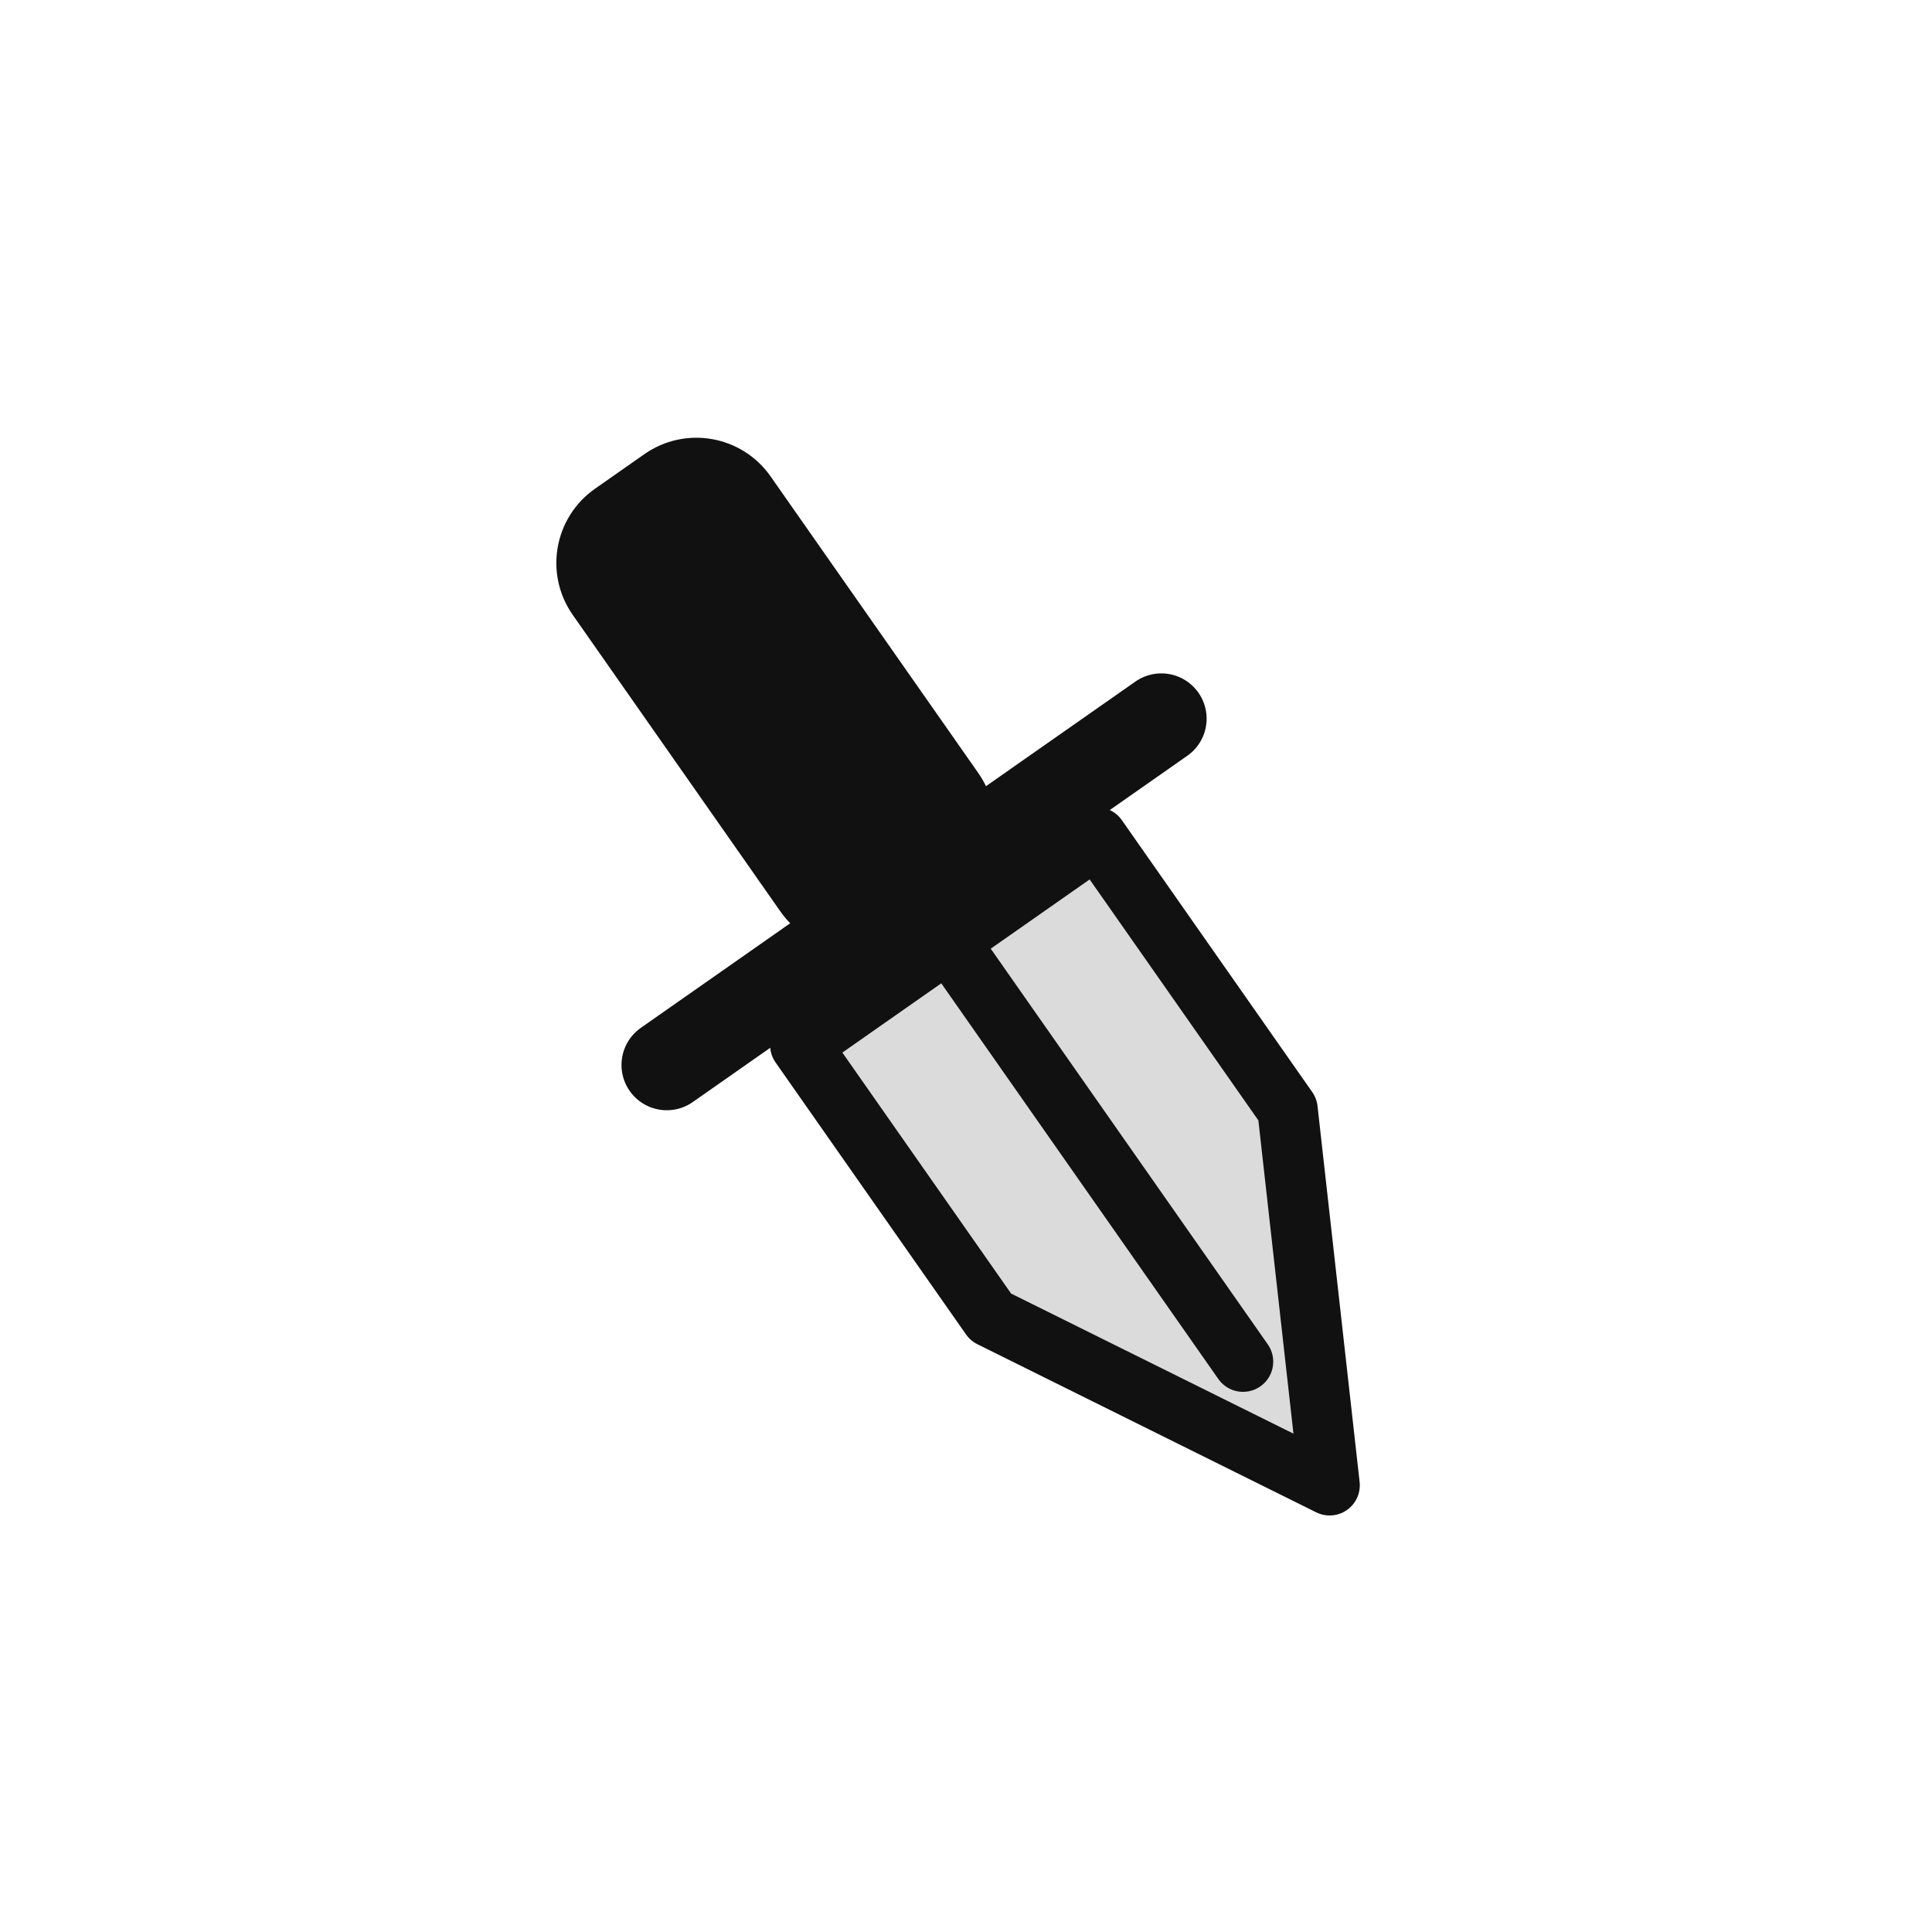
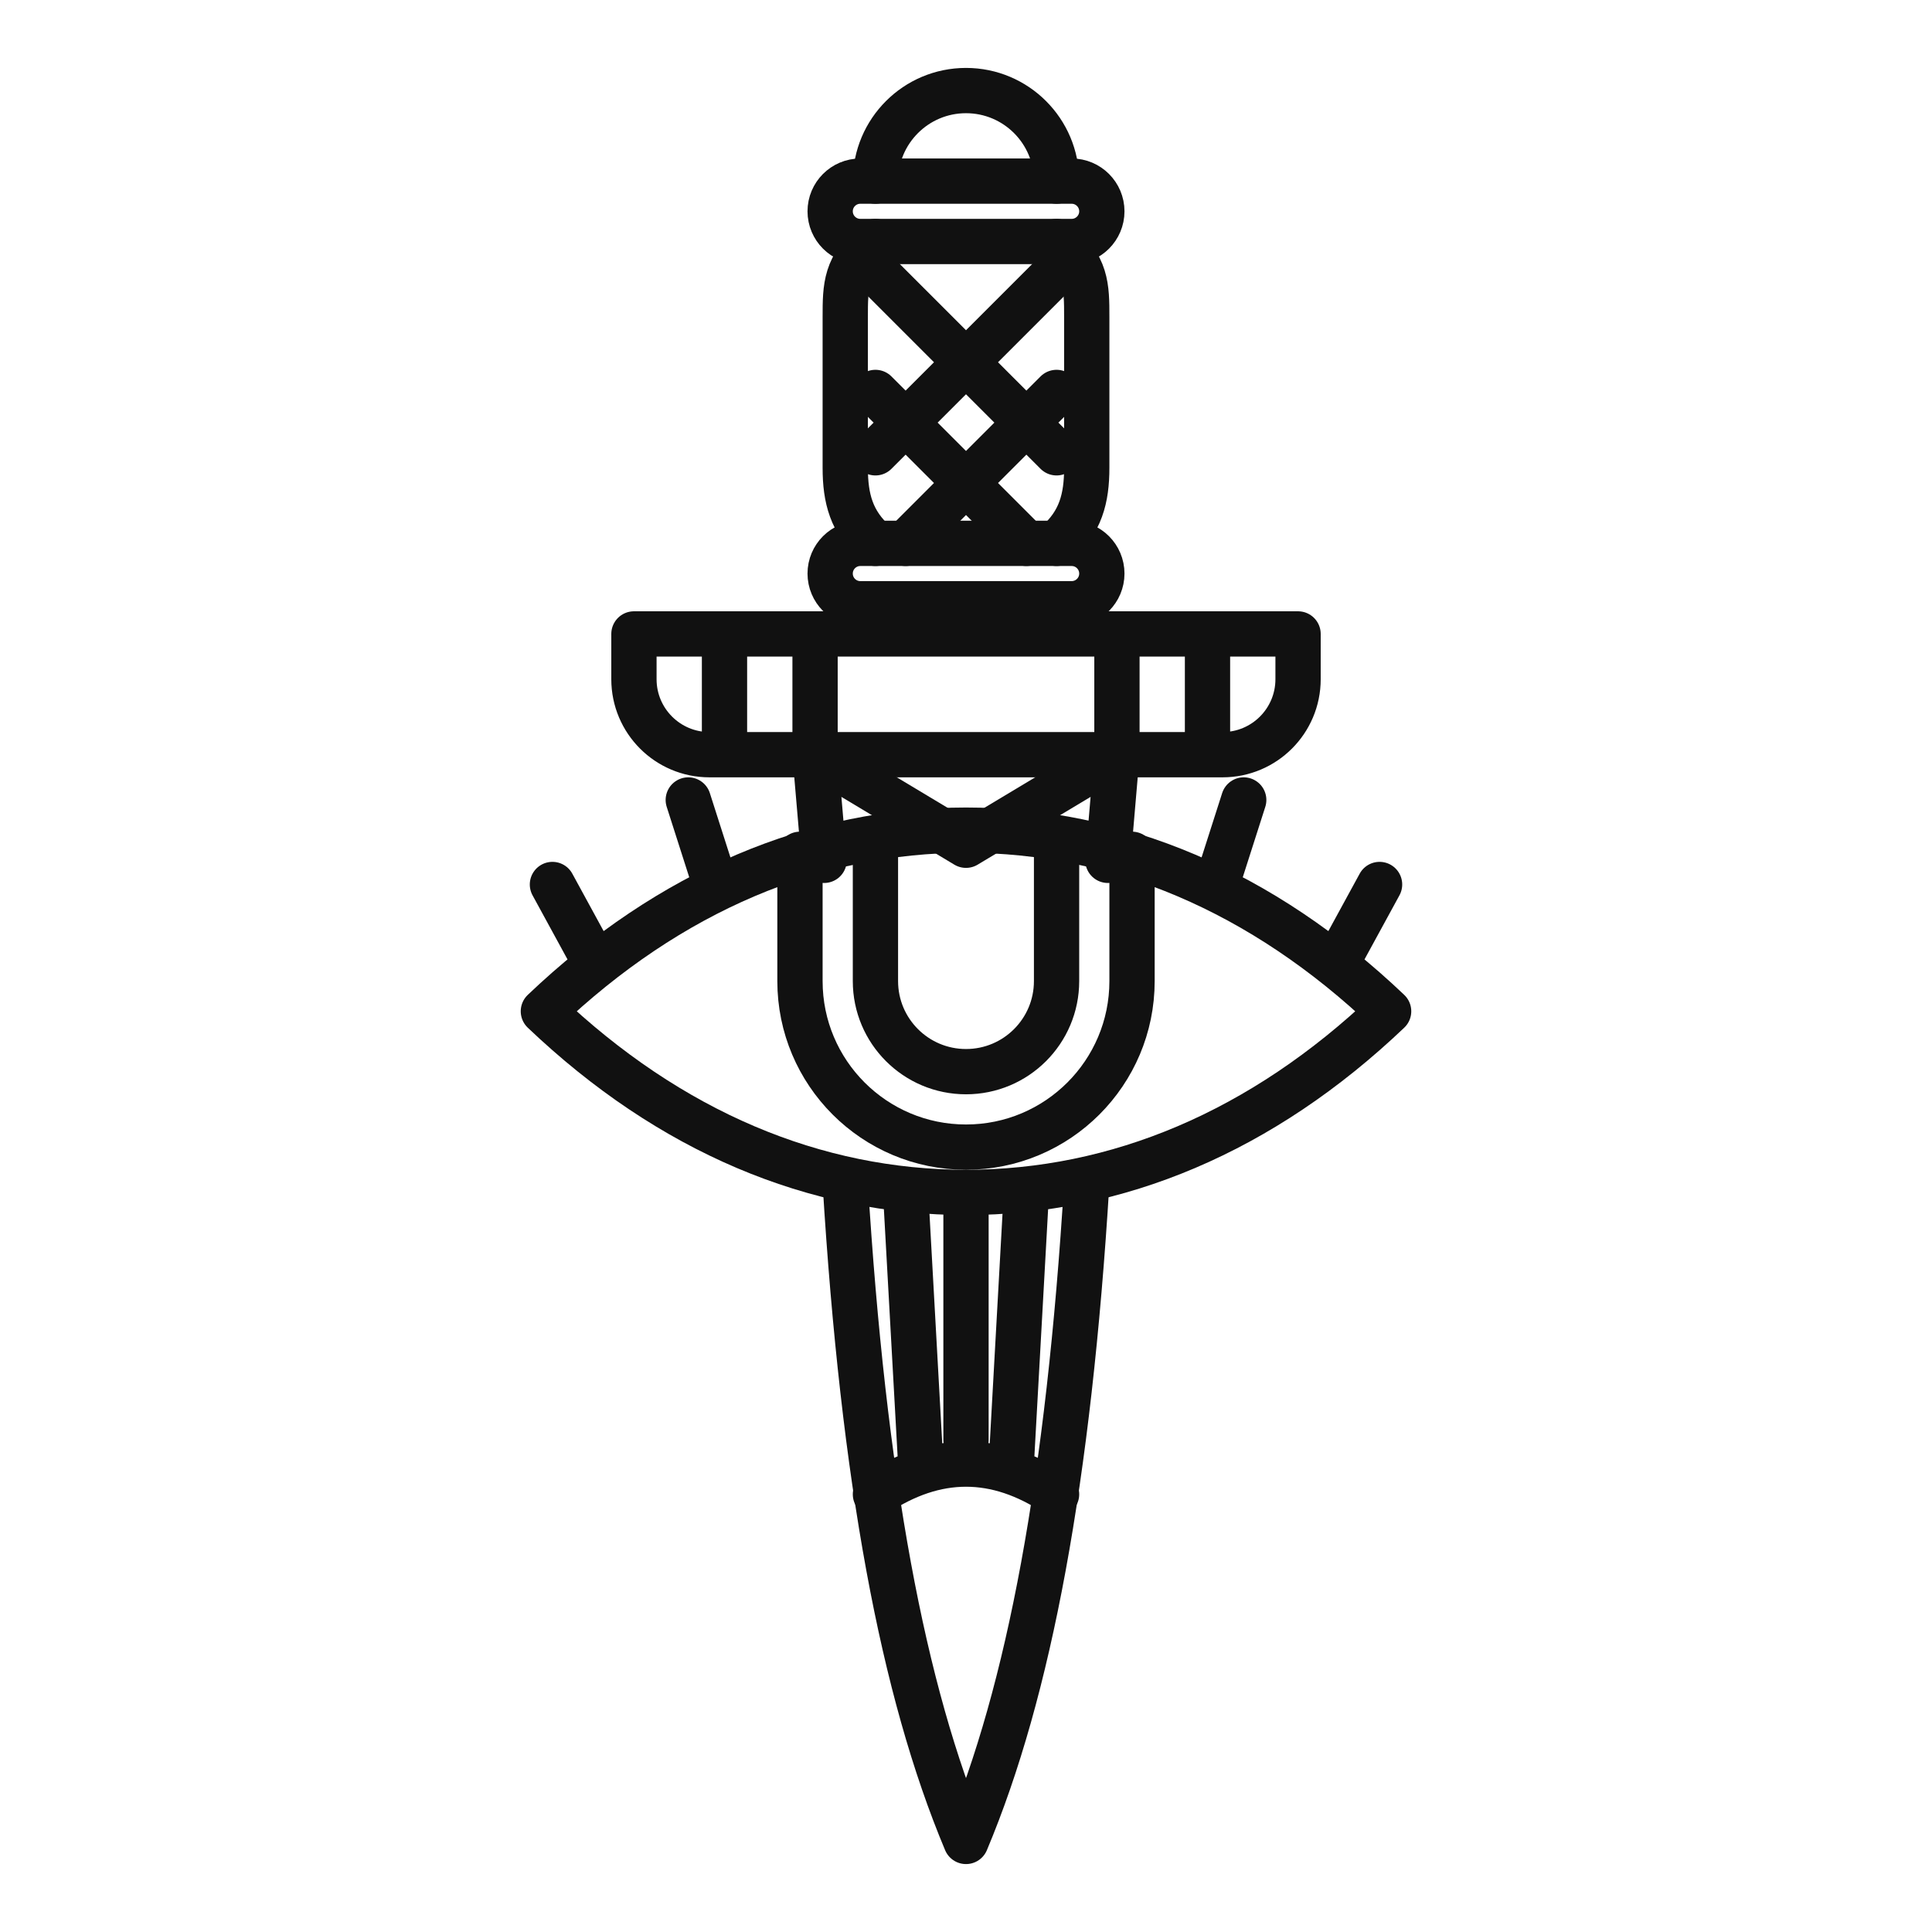
<svg xmlns="http://www.w3.org/2000/svg" viewBox="0 0 64 64">
-   <rect width="64" height="64" rx="0" fill="#fff" />
-   <g transform="translate(8 8) rotate(-35 24 24)" fill="none" stroke="#111" stroke-width="2" stroke-linecap="round" stroke-linejoin="round">
-     <rect x="21" y="5" width="6" height="16" rx="2" fill="#111" />
-     <path d="M14 21h20" stroke-width="3" />
-     <path d="M18 23h12v11l-6 11-6-11z" fill="#111" fill-opacity=".15" />
-     <path d="M24 24v16" />
+   <rect width="64" height="64" fill="#fff" />
+   <g fill="none" stroke="#111" stroke-width="1.5" stroke-linecap="round" stroke-linejoin="round">
+     <path d="M29 6a3 3 0 0 1 6 0" />
+     <path d="M28.5 6h7a1 1 0 0 1 0 2h-7a1 1 0 0 1 0-2Z" />
+     <path d="M29 8c-1 .8-1 1.5-1 2.5v5c0 1 .2 1.8 1 2.5m6-10c1 .8 1 1.5 1 2.5v5c0 1-.2 1.8-1 2.5" />
+     <path d="m29 9 6 6m-6-2 5 5m1-9-6 6m6-2-5 5" />
+     <path d="M28.5 18h7a1 1 0 0 1 0 2h-7a1 1 0 0 1 0-2Z" />
+     <path d="M21 21h22v1.5a2.5 2.5 0 0 1-2.5 2.5h-17a2.5 2.5 0 0 1-2.5-2.5Zm3 0v4m3-4v4m10-4v4m3-4v4" />
+     <path d="m27 25 5 3 5-3m-10 0 .3 3.5M37 25l-.3 3.5" />
+     <path d="M18 33.5c4.2-4 9-6 14-6s9.8 2 14 6c-4.2 4-9 6-14 6s-9.8-2-14-6Z" />
+     <path d="m19.5 31.5-1.2-2.2m5.3-.3-.8-2.5m21.7 5 1.2-2.2m-5.3-.3.8-2.5" />
+     <path d="M26.5 28.3v4.2a5.5 5.5 0 0 0 11 0v-4.2m-8.5-.5v4.7a3 3 0 0 0 6 0v-4.7" />
+     <path d="M28 39.2c.6 9.8 1.9 16.8 4 21.8 2.1-5 3.4-12 4-21.8" />
+     <path d="m30 39.5.5 9m3.5-9-.5 9M32 39.5v8.2m-3 1.8q3-2 6 0" />
  </g>
</svg>
